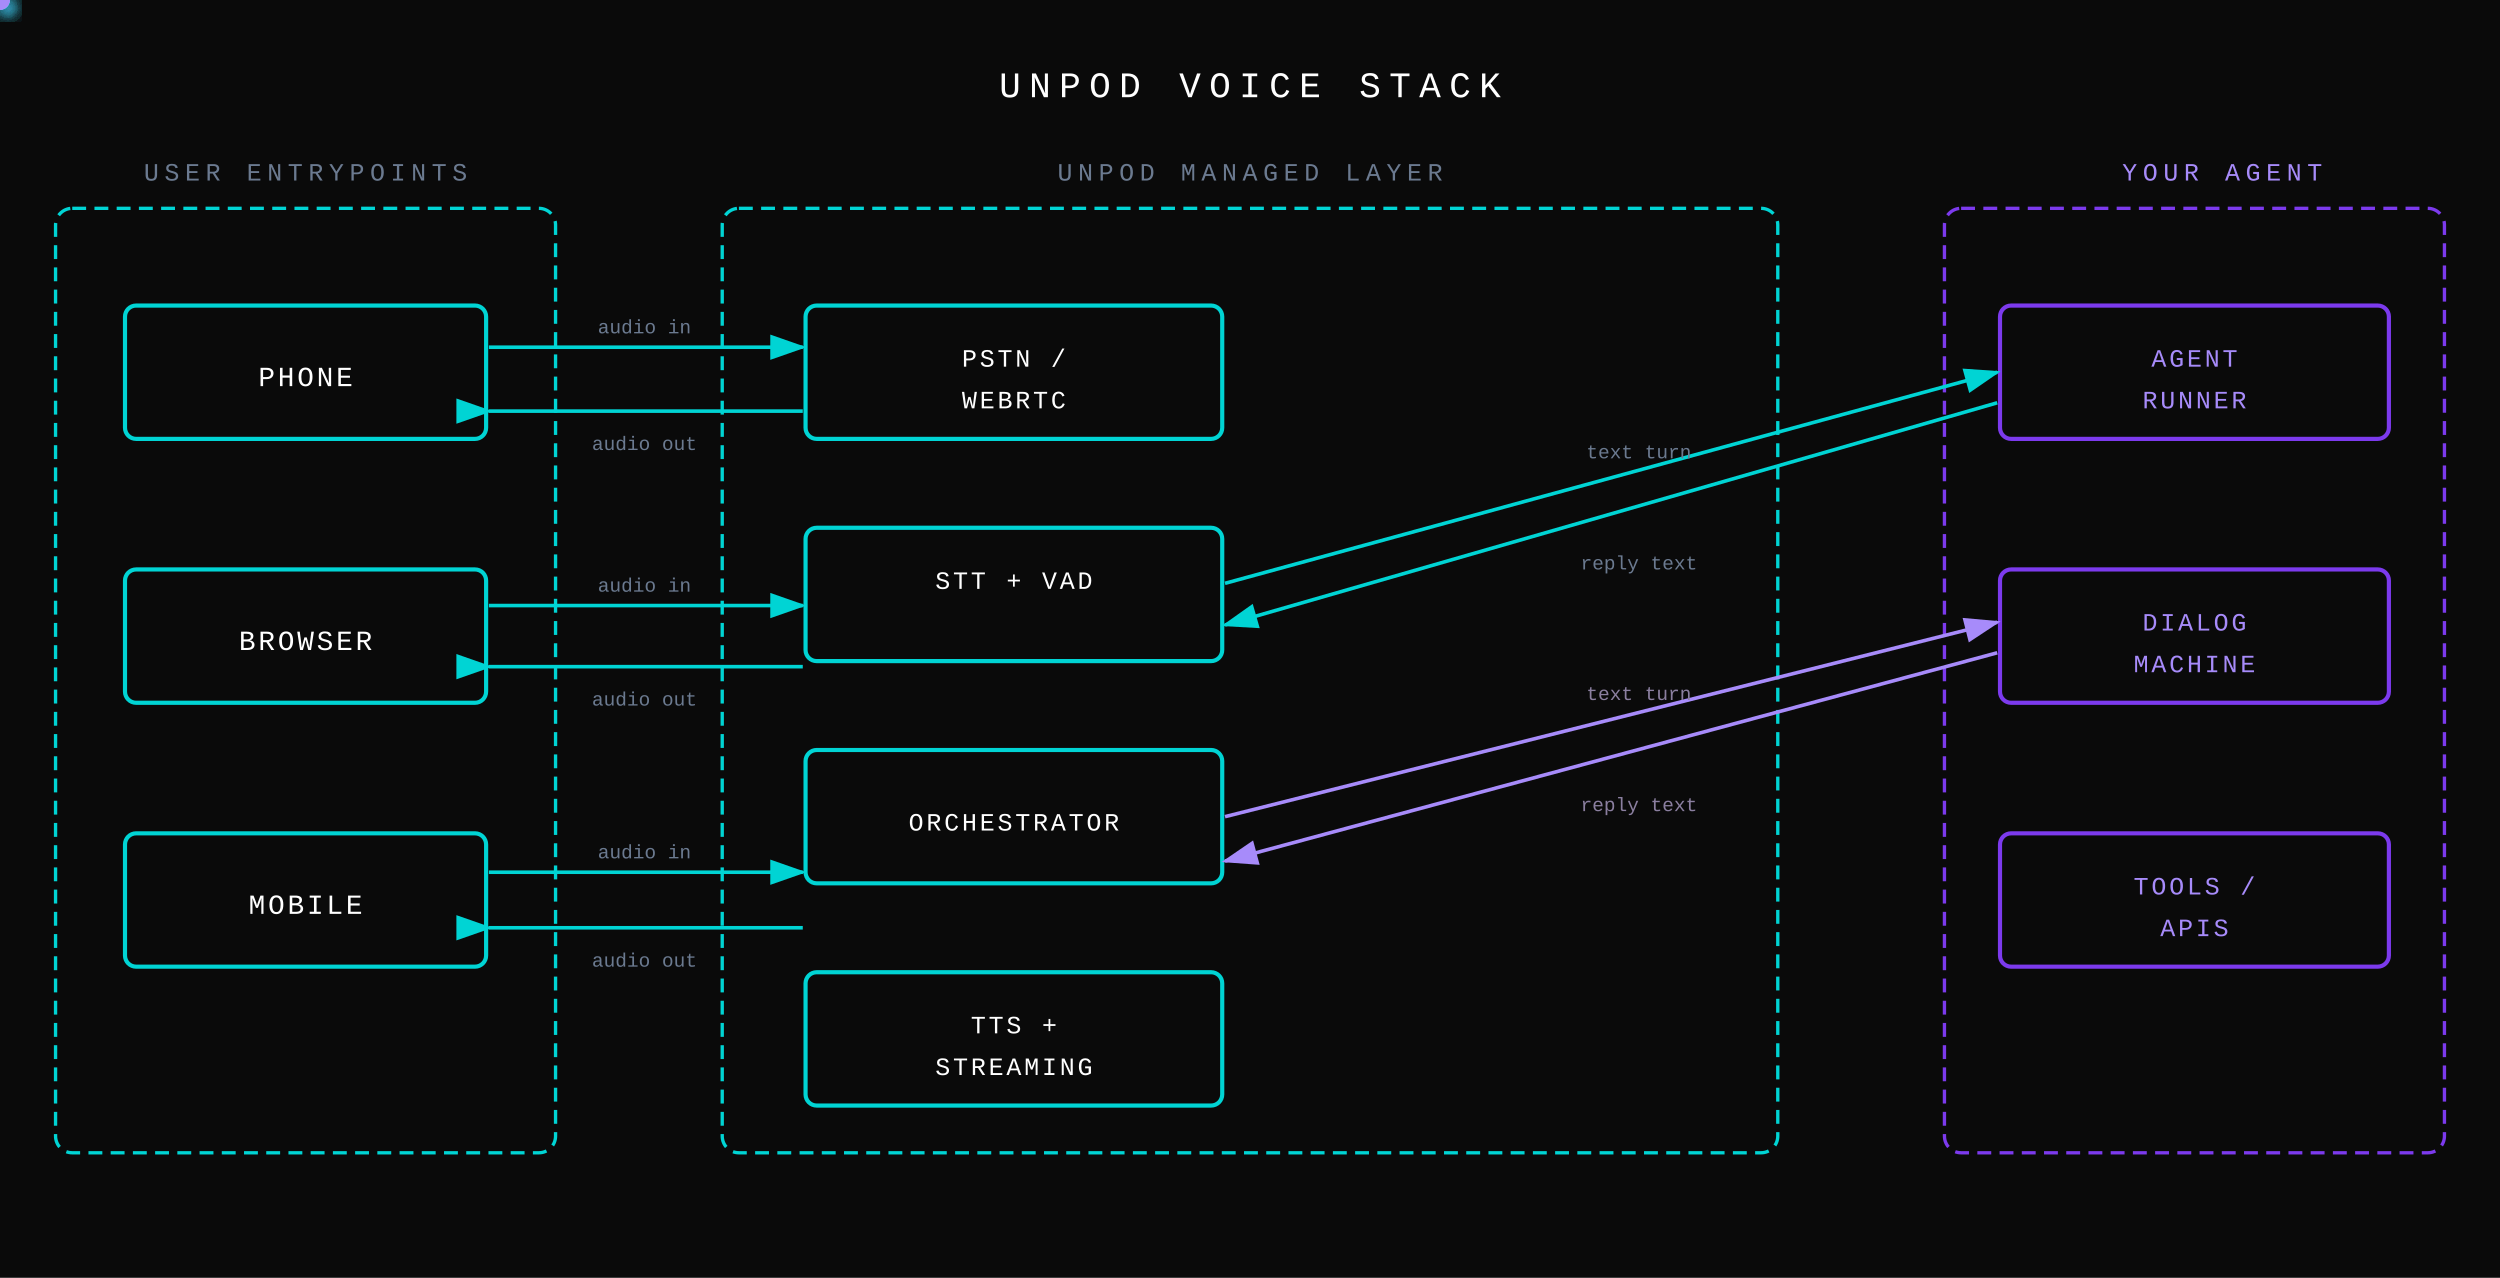
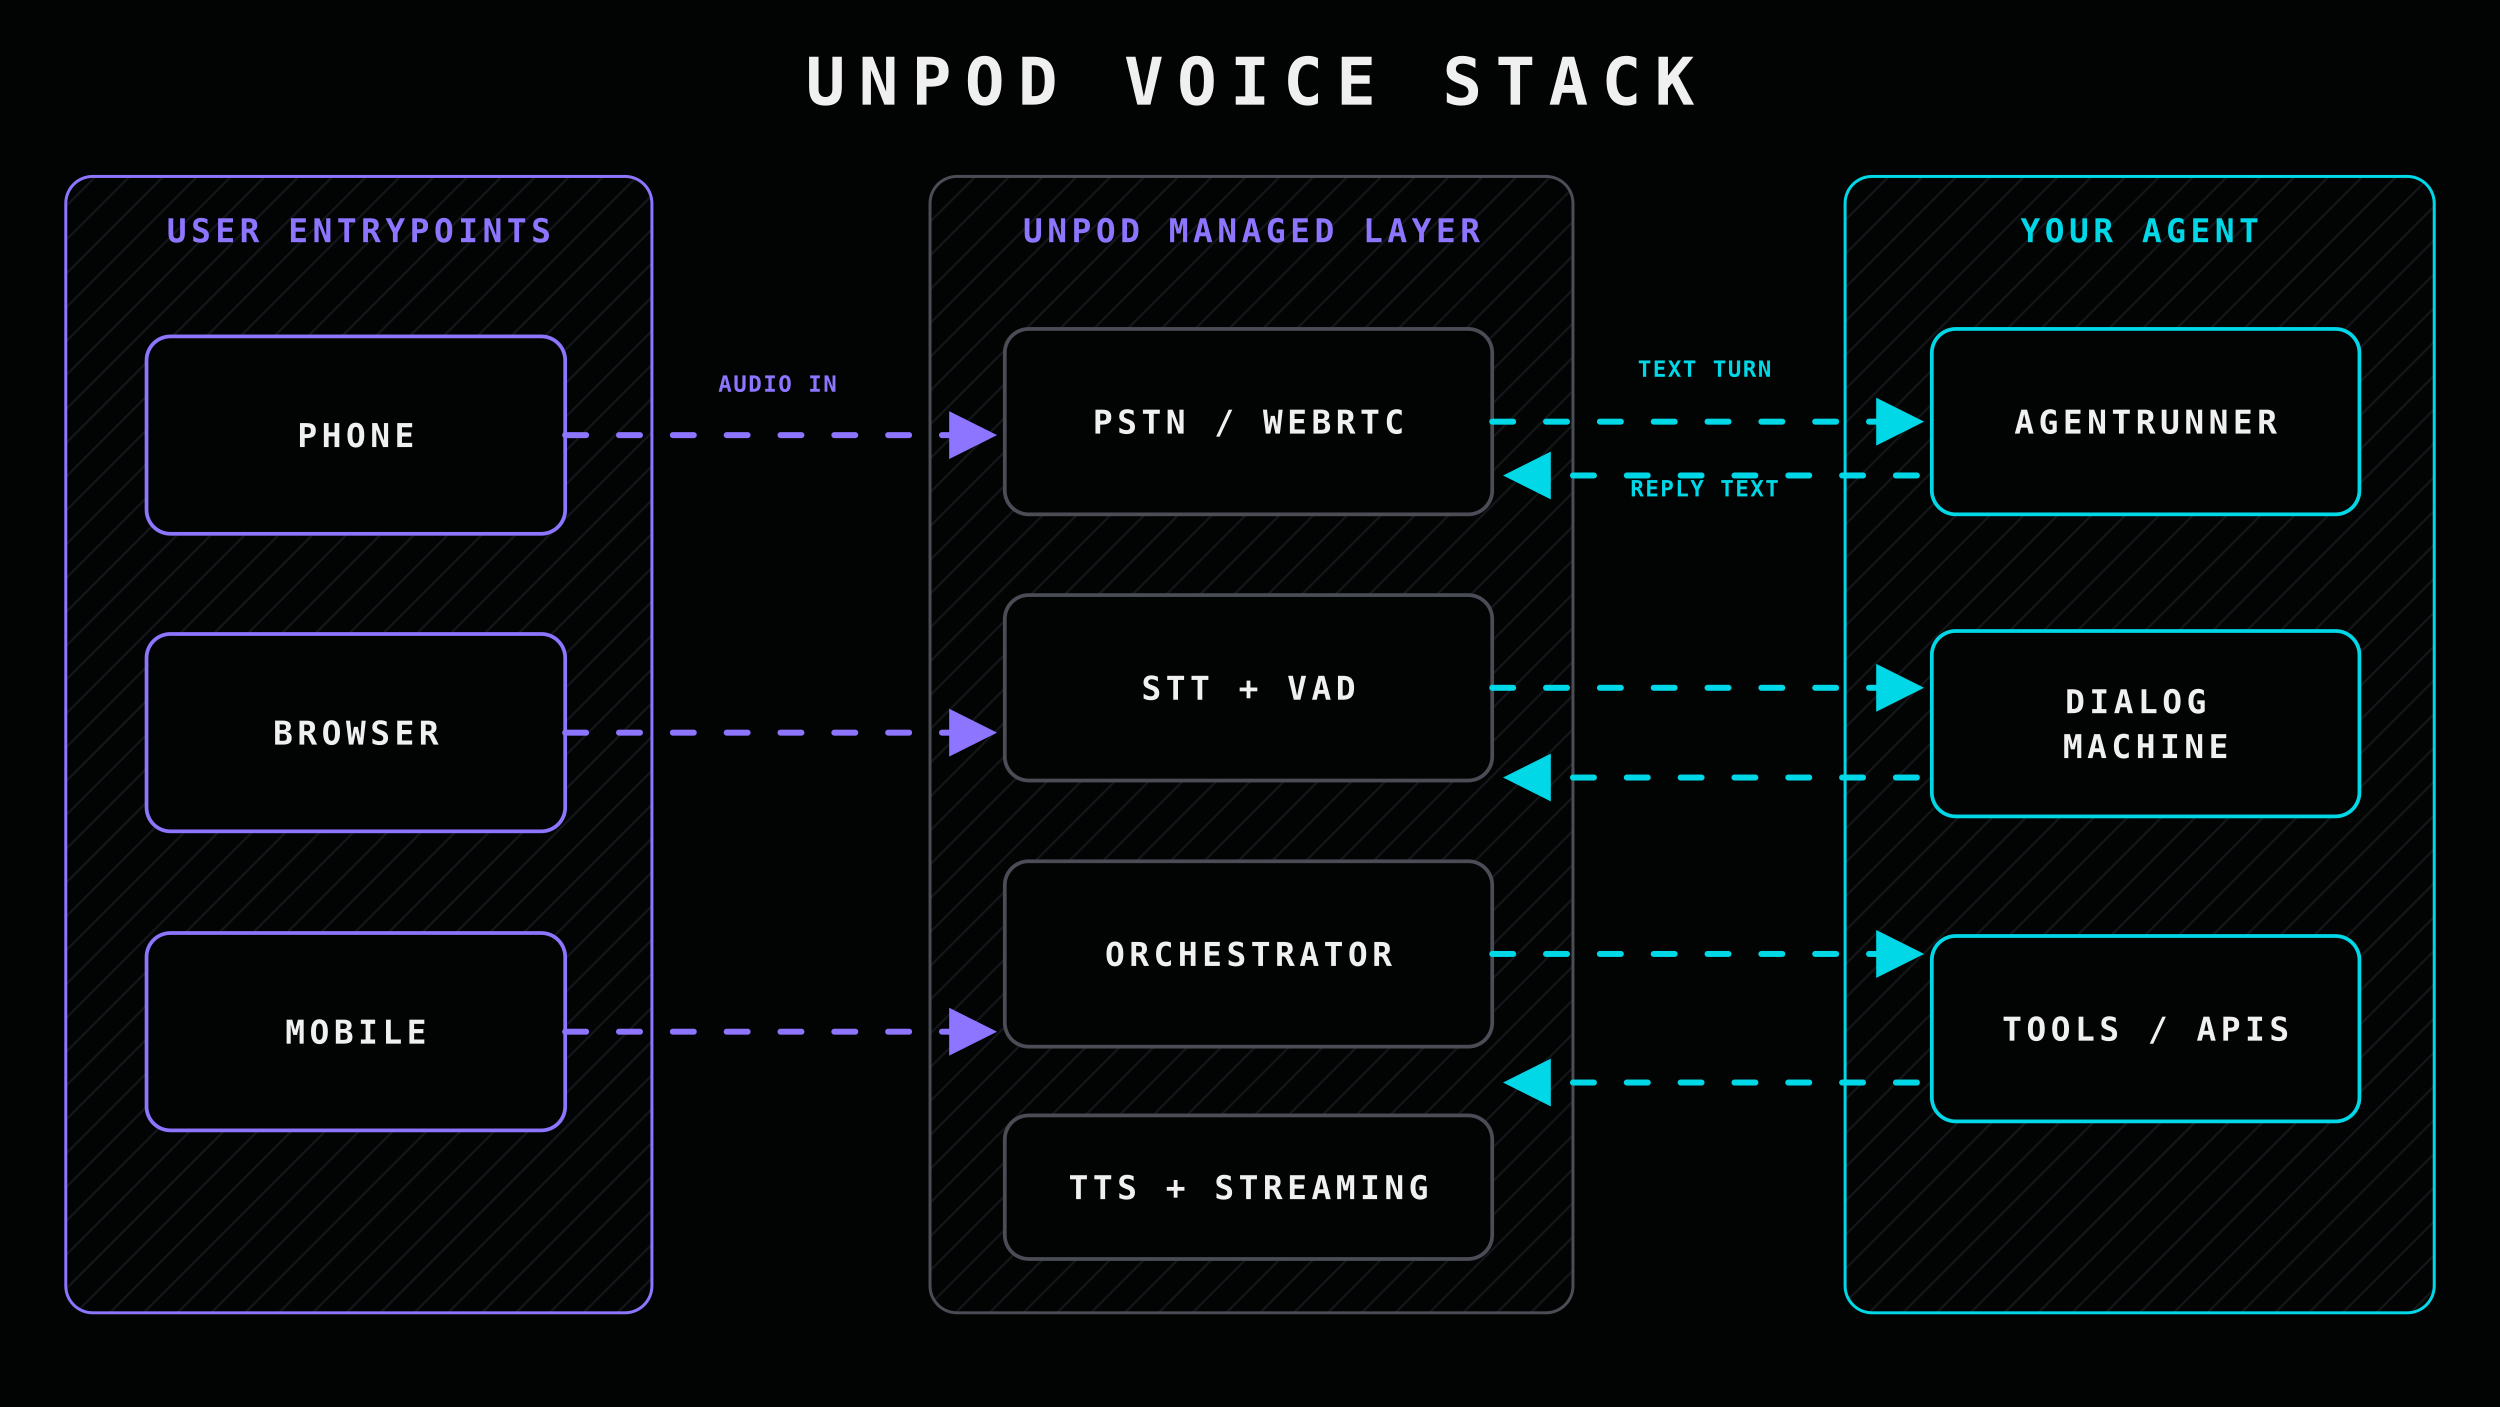
- <svg xmlns="http://www.w3.org/2000/svg" xmlns:xlink="http://www.w3.org/1999/xlink" viewBox="0 0 900 460" width="900" height="460">
-   <style>text { font-family: 'Courier New', Courier, monospace; }</style>
+ <svg xmlns="http://www.w3.org/2000/svg" width="1672" height="941" viewBox="0 0 1672 941" role="img" aria-label="UNPOD VOICE STACK">
  <defs>
-     <filter id="glow" x="-60%" y="-60%" width="220%" height="220%">
-       <feGaussianBlur stdDeviation="3" result="blur" />
+     <pattern id="hatch" width="16" height="16" patternUnits="userSpaceOnUse" patternTransform="rotate(45)">
+       <line x1="0" y1="0" x2="0" y2="16" stroke="#1a1d22" stroke-width="3" opacity="0.7" />
+     </pattern>
+     <filter id="glow" x="-80%" y="-80%" width="260%" height="260%">
+       <feGaussianBlur stdDeviation="5" result="blur" />
      <feMerge>
        <feMergeNode in="blur" />
        <feMergeNode in="SourceGraphic" />
      </feMerge>
    </filter>
-     <marker id="arr" markerWidth="10" markerHeight="7" refX="9" refY="3.5" orient="auto">
-       <polygon points="0 0, 10 3.5, 0 7" fill="#00d4d4" />
+     <marker id="arrow-purple" viewBox="0 0 10 10" refX="8.5" refY="5" markerWidth="8" markerHeight="8" orient="auto-start-reverse">
+       <path d="M 0 0 L 10 5 L 0 10 z" fill="#8d75ff" />
    </marker>
-     <marker id="arr-r" markerWidth="10" markerHeight="7" refX="1" refY="3.5" orient="auto">
-       <polygon points="10 0, 0 3.5, 10 7" fill="#00d4d4" />
+     <marker id="arrow-cyan" viewBox="0 0 10 10" refX="8.5" refY="5" markerWidth="8" markerHeight="8" orient="auto-start-reverse">
+       <path d="M 0 0 L 10 5 L 0 10 z" fill="#00d8e8" />
    </marker>
-     <marker id="arr-p" markerWidth="10" markerHeight="7" refX="9" refY="3.5" orient="auto">
-       <polygon points="0 0, 10 3.5, 0 7" fill="#a78bfa" />
-     </marker>
-     <marker id="arr-pr" markerWidth="10" markerHeight="7" refX="1" refY="3.5" orient="auto">
-       <polygon points="10 0, 0 3.5, 10 7" fill="#a78bfa" />
-     </marker>
+     <style>
+       svg { background: #020303; }
+       .title { font: 700 44px ui-monospace, SFMono-Regular, Menlo, Consolas, monospace; fill: #f0f0f0; letter-spacing: 9px; }
+       .label { font: 700 22px ui-monospace, SFMono-Regular, Menlo, Consolas, monospace; fill: #f0f0f0; letter-spacing: 3px; }
+       .small { font: 700 17px ui-monospace, SFMono-Regular, Menlo, Consolas, monospace; fill: #a8abb4; letter-spacing: 2px; }
+       .tiny { font: 700 15px ui-monospace, SFMono-Regular, Menlo, Consolas, monospace; fill: #a8abb4; letter-spacing: 1px; }
+       .panel { fill: url(#hatch); stroke: #4a4d55; stroke-width: 2; }
+       .box { fill: #020303; stroke: #4a4d55; stroke-width: 2.5; }
+       .purple { stroke: #8d75ff; }
+       .cyan { stroke: #00d8e8; }
+       .purpleText { fill: #8d75ff; }
+       .cyanText { fill: #00d8e8; }
+       .flow { fill: none; stroke-width: 4; stroke-linecap: round; stroke-linejoin: round; stroke-dasharray: 14 22; animation: dash 1.8s linear infinite; }
+       .flow.fast { animation-duration: 1.35s; }
+       .flow.slow { animation-duration: 2.4s; }
+       .dim { opacity: 0.72; }
+       .pulse { filter: url(#glow); animation: pulse 1.7s ease-in-out infinite; transform-origin: center; }
+       @keyframes dash { to { stroke-dashoffset: -36; } }
+       @keyframes pulse { 0%, 100% { opacity: 0.55; } 50% { opacity: 1; } }
+       @media (prefers-reduced-motion: reduce) {
+         .flow, .pulse { animation: none; }
+       }
+     </style>
  </defs>
-   <rect width="900" height="460" fill="#0a0a0a" />
-   <text x="450" y="35" text-anchor="middle" fill="#fff" font-size="13" letter-spacing="3">UNPOD VOICE STACK</text>
-   <text x="110" y="65" text-anchor="middle" fill="#6b7a90" font-size="9" letter-spacing="2">USER ENTRYPOINTS</text>
-   <text x="450" y="65" text-anchor="middle" fill="#6b7a90" font-size="9" letter-spacing="2">UNPOD MANAGED LAYER</text>
-   <text x="800" y="65" text-anchor="middle" fill="#a78bfa" font-size="9" letter-spacing="2">YOUR AGENT</text>
-   <rect x="20" y="75" width="180" height="340" rx="6" fill="none" stroke="#00d4d4" stroke-width="1.2" stroke-dasharray="5,3" />
-   <rect x="260" y="75" width="380" height="340" rx="6" fill="none" stroke="#00d4d4" stroke-width="1.2" stroke-dasharray="5,3" />
-   <rect x="700" y="75" width="180" height="340" rx="6" fill="none" stroke="#7c3aed" stroke-width="1.2" stroke-dasharray="5,3" />
-   <rect x="45" y="110" width="130" height="48" rx="4" fill="none" stroke="#00d4d4" stroke-width="1.5" />
-   <text x="110" y="139" text-anchor="middle" fill="#fff" font-size="10" letter-spacing="1">PHONE</text>
-   <rect x="45" y="205" width="130" height="48" rx="4" fill="none" stroke="#00d4d4" stroke-width="1.5" />
-   <text x="110" y="234" text-anchor="middle" fill="#fff" font-size="10" letter-spacing="1">BROWSER</text>
-   <rect x="45" y="300" width="130" height="48" rx="4" fill="none" stroke="#00d4d4" stroke-width="1.5" />
-   <text x="110" y="329" text-anchor="middle" fill="#fff" font-size="10" letter-spacing="1">MOBILE</text>
-   <rect x="290" y="110" width="150" height="48" rx="4" fill="none" stroke="#00d4d4" stroke-width="1.5" />
-   <text x="365" y="132" text-anchor="middle" fill="#fff" font-size="9" letter-spacing="1">PSTN /</text>
-   <text x="365" y="147" text-anchor="middle" fill="#fff" font-size="9" letter-spacing="1">WEBRTC</text>
-   <rect x="290" y="190" width="150" height="48" rx="4" fill="none" stroke="#00d4d4" stroke-width="1.5" />
-   <text x="365" y="212" text-anchor="middle" fill="#fff" font-size="9" letter-spacing="1">STT + VAD</text>
-   <rect x="290" y="270" width="150" height="48" rx="4" fill="none" stroke="#00d4d4" stroke-width="1.5" />
-   <text x="365" y="299" text-anchor="middle" fill="#fff" font-size="9" letter-spacing="1">ORCHESTRATOR</text>
-   <rect x="290" y="350" width="150" height="48" rx="4" fill="none" stroke="#00d4d4" stroke-width="1.5" />
-   <text x="365" y="372" text-anchor="middle" fill="#fff" font-size="9" letter-spacing="1">TTS +</text>
-   <text x="365" y="387" text-anchor="middle" fill="#fff" font-size="9" letter-spacing="1">STREAMING</text>
-   <rect x="720" y="110" width="140" height="48" rx="4" fill="none" stroke="#7c3aed" stroke-width="1.5" />
-   <text x="790" y="132" text-anchor="middle" fill="#a78bfa" font-size="9" letter-spacing="1">AGENT</text>
-   <text x="790" y="147" text-anchor="middle" fill="#a78bfa" font-size="9" letter-spacing="1">RUNNER</text>
-   <rect x="720" y="205" width="140" height="48" rx="4" fill="none" stroke="#7c3aed" stroke-width="1.5" />
-   <text x="790" y="227" text-anchor="middle" fill="#a78bfa" font-size="9" letter-spacing="1">DIALOG</text>
-   <text x="790" y="242" text-anchor="middle" fill="#a78bfa" font-size="9" letter-spacing="1">MACHINE</text>
-   <rect x="720" y="300" width="140" height="48" rx="4" fill="none" stroke="#7c3aed" stroke-width="1.5" />
-   <text x="790" y="322" text-anchor="middle" fill="#a78bfa" font-size="9" letter-spacing="1">TOOLS /</text>
-   <text x="790" y="337" text-anchor="middle" fill="#a78bfa" font-size="9" letter-spacing="1">APIS</text>
-   <path id="pa_in" d="M 176,125 L 289,125" stroke="#00d4d4" stroke-width="1.3" fill="none" marker-end="url(#arr)" />
-   <text x="232" y="120" text-anchor="middle" fill="#6b7a90" font-size="7">audio in</text>
-   <path id="pa_out" d="M 289,148 L 176,148" stroke="#00d4d4" stroke-width="1.3" fill="none" marker-end="url(#arr-r)" />
-   <text x="232" y="162" text-anchor="middle" fill="#6b7a90" font-size="7">audio out</text>
-   <path id="pb_in" d="M 176,218 L 289,218" stroke="#00d4d4" stroke-width="1.3" fill="none" marker-end="url(#arr)" />
-   <text x="232" y="213" text-anchor="middle" fill="#6b7a90" font-size="7">audio in</text>
-   <path id="pb_out" d="M 289,240 L 176,240" stroke="#00d4d4" stroke-width="1.3" fill="none" marker-end="url(#arr-r)" />
-   <text x="232" y="254" text-anchor="middle" fill="#6b7a90" font-size="7">audio out</text>
-   <path id="pc_in" d="M 176,314 L 289,314" stroke="#00d4d4" stroke-width="1.3" fill="none" marker-end="url(#arr)" />
-   <text x="232" y="309" text-anchor="middle" fill="#6b7a90" font-size="7">audio in</text>
-   <path id="pc_out" d="M 289,334 L 176,334" stroke="#00d4d4" stroke-width="1.3" fill="none" marker-end="url(#arr-r)" />
-   <text x="232" y="348" text-anchor="middle" fill="#6b7a90" font-size="7">audio out</text>
-   <path id="pd_tt" d="M 441,210 L 719,134" stroke="#00d4d4" stroke-width="1.3" fill="none" marker-end="url(#arr)" />
-   <text x="590" y="165" text-anchor="middle" fill="#6b7a90" font-size="7">text turn</text>
-   <path id="pd_rt" d="M 719,145 L 441,225" stroke="#00d4d4" stroke-width="1.3" fill="none" marker-end="url(#arr)" />
-   <text x="590" y="205" text-anchor="middle" fill="#6b7a90" font-size="7">reply text</text>
-   <path id="pe_tt" d="M 441,294 L 719,224" stroke="#a78bfa" stroke-width="1.3" fill="none" marker-end="url(#arr-p)" />
-   <text x="590" y="252" text-anchor="middle" fill="#8b7fa0" font-size="7">text turn</text>
-   <path id="pe_rt" d="M 719,235 L 441,310" stroke="#a78bfa" stroke-width="1.3" fill="none" marker-end="url(#arr-p)" />
-   <text x="590" y="292" text-anchor="middle" fill="#8b7fa0" font-size="7">reply text</text>
-   <circle r="3.5" fill="#00d4d4" filter="url(#glow)">
-     <animateMotion dur="2s" repeatCount="indefinite" begin="0s">
-       <mpath xlink:href="#pa_in" />
-     </animateMotion>
-     <animate attributeName="opacity" values="0;1;1;0" keyTimes="0;0.08;0.88;1" dur="2s" repeatCount="indefinite" begin="0s" />
-   </circle>
-   <circle r="3.5" fill="#00d4d4" filter="url(#glow)">
-     <animateMotion dur="2s" repeatCount="indefinite" begin="0.5s">
-       <mpath xlink:href="#pa_in" />
-     </animateMotion>
-     <animate attributeName="opacity" values="0;1;1;0" keyTimes="0;0.08;0.88;1" dur="2s" repeatCount="indefinite" begin="0.5s" />
-   </circle>
-   <circle r="3.5" fill="#00d4d4" filter="url(#glow)">
-     <animateMotion dur="2s" repeatCount="indefinite" begin="0.2s">
-       <mpath xlink:href="#pb_in" />
-     </animateMotion>
-     <animate attributeName="opacity" values="0;1;1;0" keyTimes="0;0.08;0.88;1" dur="2s" repeatCount="indefinite" begin="0.2s" />
-   </circle>
-   <circle r="3.5" fill="#00d4d4" filter="url(#glow)">
-     <animateMotion dur="2s" repeatCount="indefinite" begin="0.4s">
-       <mpath xlink:href="#pc_in" />
-     </animateMotion>
-     <animate attributeName="opacity" values="0;1;1;0" keyTimes="0;0.08;0.88;1" dur="2s" repeatCount="indefinite" begin="0.4s" />
-   </circle>
-   <circle r="3.5" fill="#00d4d4" filter="url(#glow)">
-     <animateMotion dur="2s" repeatCount="indefinite" begin="1s">
-       <mpath xlink:href="#pa_out" />
-     </animateMotion>
-     <animate attributeName="opacity" values="0;1;1;0" keyTimes="0;0.08;0.88;1" dur="2s" repeatCount="indefinite" begin="1s" />
-   </circle>
-   <circle r="3.5" fill="#00d4d4" filter="url(#glow)">
-     <animateMotion dur="2s" repeatCount="indefinite" begin="1.2s">
-       <mpath xlink:href="#pb_out" />
-     </animateMotion>
-     <animate attributeName="opacity" values="0;1;1;0" keyTimes="0;0.08;0.88;1" dur="2s" repeatCount="indefinite" begin="1.2s" />
-   </circle>
-   <circle r="3.5" fill="#00d4d4" filter="url(#glow)">
-     <animateMotion dur="2s" repeatCount="indefinite" begin="1.4s">
-       <mpath xlink:href="#pc_out" />
-     </animateMotion>
-     <animate attributeName="opacity" values="0;1;1;0" keyTimes="0;0.08;0.88;1" dur="2s" repeatCount="indefinite" begin="1.4s" />
-   </circle>
-   <circle r="3.5" fill="#00d4d4" filter="url(#glow)">
-     <animateMotion dur="2.5s" repeatCount="indefinite" begin="0.3s">
-       <mpath xlink:href="#pd_tt" />
-     </animateMotion>
-     <animate attributeName="opacity" values="0;1;1;0" keyTimes="0;0.06;0.9;1" dur="2.5s" repeatCount="indefinite" begin="0.3s" />
-   </circle>
-   <circle r="3.5" fill="#00d4d4" filter="url(#glow)">
-     <animateMotion dur="2.5s" repeatCount="indefinite" begin="1.5s">
-       <mpath xlink:href="#pd_tt" />
-     </animateMotion>
-     <animate attributeName="opacity" values="0;1;1;0" keyTimes="0;0.06;0.9;1" dur="2.5s" repeatCount="indefinite" begin="1.5s" />
-   </circle>
-   <circle r="3.5" fill="#00d4d4" filter="url(#glow)">
-     <animateMotion dur="2.5s" repeatCount="indefinite" begin="0.8s">
-       <mpath xlink:href="#pd_rt" />
-     </animateMotion>
-     <animate attributeName="opacity" values="0;1;1;0" keyTimes="0;0.06;0.9;1" dur="2.5s" repeatCount="indefinite" begin="0.8s" />
-   </circle>
-   <circle r="3.5" fill="#a78bfa" filter="url(#glow)">
-     <animateMotion dur="2.5s" repeatCount="indefinite" begin="0.6s">
-       <mpath xlink:href="#pe_tt" />
-     </animateMotion>
-     <animate attributeName="opacity" values="0;1;1;0" keyTimes="0;0.06;0.9;1" dur="2.5s" repeatCount="indefinite" begin="0.6s" />
-   </circle>
-   <circle r="3.5" fill="#a78bfa" filter="url(#glow)">
-     <animateMotion dur="2.5s" repeatCount="indefinite" begin="1.8s">
-       <mpath xlink:href="#pe_tt" />
-     </animateMotion>
-     <animate attributeName="opacity" values="0;1;1;0" keyTimes="0;0.06;0.9;1" dur="2.5s" repeatCount="indefinite" begin="1.8s" />
-   </circle>
-   <circle r="3.5" fill="#a78bfa" filter="url(#glow)">
-     <animateMotion dur="2.5s" repeatCount="indefinite" begin="1.1s">
-       <mpath xlink:href="#pe_rt" />
-     </animateMotion>
-     <animate attributeName="opacity" values="0;1;1;0" keyTimes="0;0.06;0.9;1" dur="2.5s" repeatCount="indefinite" begin="1.1s" />
-   </circle>
+   <rect width="1672" height="941" fill="#020303" />
+   <text x="836" y="70" text-anchor="middle" class="title">UNPOD VOICE STACK</text>
+   <rect x="44" y="118" width="392" height="760" rx="18" class="panel purple" />
+   <text x="240" y="162" text-anchor="middle" class="label purpleText">
+     <tspan x="240" dy="0">USER ENTRYPOINTS</tspan>
+   </text>
+   <rect x="622" y="118" width="430" height="760" rx="18" class="panel gray" />
+   <text x="837" y="162" text-anchor="middle" class="label purpleText">
+     <tspan x="837" dy="0">UNPOD MANAGED LAYER</tspan>
+   </text>
+   <rect x="1234" y="118" width="394" height="760" rx="18" class="panel cyan" />
+   <text x="1431" y="162" text-anchor="middle" class="label cyanText">
+     <tspan x="1431" dy="0">YOUR AGENT</tspan>
+   </text>
+   <rect x="98" y="225" width="280" height="132" rx="16" class="box purple " />
+   <text x="238" y="299" text-anchor="middle" class="label">
+     <tspan x="238" dy="0">PHONE</tspan>
+   </text>
+   <rect x="98" y="424" width="280" height="132" rx="16" class="box purple " />
+   <text x="238" y="498" text-anchor="middle" class="label">
+     <tspan x="238" dy="0">BROWSER</tspan>
+   </text>
+   <rect x="98" y="624" width="280" height="132" rx="16" class="box purple " />
+   <text x="238" y="698" text-anchor="middle" class="label">
+     <tspan x="238" dy="0">MOBILE</tspan>
+   </text>
+   <rect x="672" y="220" width="326" height="124" rx="16" class="box  " />
+   <text x="835" y="290" text-anchor="middle" class="label">
+     <tspan x="835" dy="0">PSTN / WEBRTC</tspan>
+   </text>
+   <rect x="672" y="398" width="326" height="124" rx="16" class="box  " />
+   <text x="835" y="468" text-anchor="middle" class="label">
+     <tspan x="835" dy="0">STT + VAD</tspan>
+   </text>
+   <rect x="672" y="576" width="326" height="124" rx="16" class="box  " />
+   <text x="835" y="646" text-anchor="middle" class="label">
+     <tspan x="835" dy="0">ORCHESTRATOR</tspan>
+   </text>
+   <rect x="672" y="746" width="326" height="96" rx="16" class="box  " />
+   <text x="835" y="802" text-anchor="middle" class="label">
+     <tspan x="835" dy="0">TTS + STREAMING</tspan>
+   </text>
+   <rect x="1292" y="220" width="286" height="124" rx="16" class="box cyan " />
+   <text x="1435" y="290" text-anchor="middle" class="label">
+     <tspan x="1435" dy="0">AGENTRUNNER</tspan>
+   </text>
+   <rect x="1292" y="422" width="286" height="124" rx="16" class="box cyan " />
+   <text x="1435" y="477" text-anchor="middle" class="label">
+     <tspan x="1435" dy="0">DIALOG</tspan>
+     <tspan x="1435" dy="30">MACHINE</tspan>
+   </text>
+   <rect x="1292" y="626" width="286" height="124" rx="16" class="box cyan " />
+   <text x="1435" y="696" text-anchor="middle" class="label">
+     <tspan x="1435" dy="0">TOOLS / APIS</tspan>
+   </text>
+   <path d="M378 291 H662" class="flow purple " stroke="#8d75ff" marker-end="url(#arrow-purple)" />
+   <path d="M378 490 H662" class="flow purple " stroke="#8d75ff" marker-end="url(#arrow-purple)" />
+   <path d="M378 690 H662" class="flow purple " stroke="#8d75ff" marker-end="url(#arrow-purple)" />
+   <path d="M998 282 H1282" class="flow cyan " stroke="#00d8e8" marker-end="url(#arrow-cyan)" />
+   <path d="M998 460 H1282" class="flow cyan " stroke="#00d8e8" marker-end="url(#arrow-cyan)" />
+   <path d="M998 638 H1282" class="flow cyan " stroke="#00d8e8" marker-end="url(#arrow-cyan)" />
+   <path d="M1282 318 H1010" class="flow cyan slow" stroke="#00d8e8" marker-end="url(#arrow-cyan)" />
+   <path d="M1282 520 H1010" class="flow cyan slow" stroke="#00d8e8" marker-end="url(#arrow-cyan)" />
+   <path d="M1282 724 H1010" class="flow cyan slow" stroke="#00d8e8" marker-end="url(#arrow-cyan)" />
+   <text x="520" y="262" text-anchor="middle" class="tiny purpleText">
+     <tspan x="520" dy="0">AUDIO IN</tspan>
+   </text>
+   <text x="1140" y="252" text-anchor="middle" class="tiny cyanText">
+     <tspan x="1140" dy="0">TEXT TURN</tspan>
+   </text>
+   <text x="1140" y="332" text-anchor="middle" class="tiny cyanText">
+     <tspan x="1140" dy="0">REPLY TEXT</tspan>
+   </text>
</svg>
